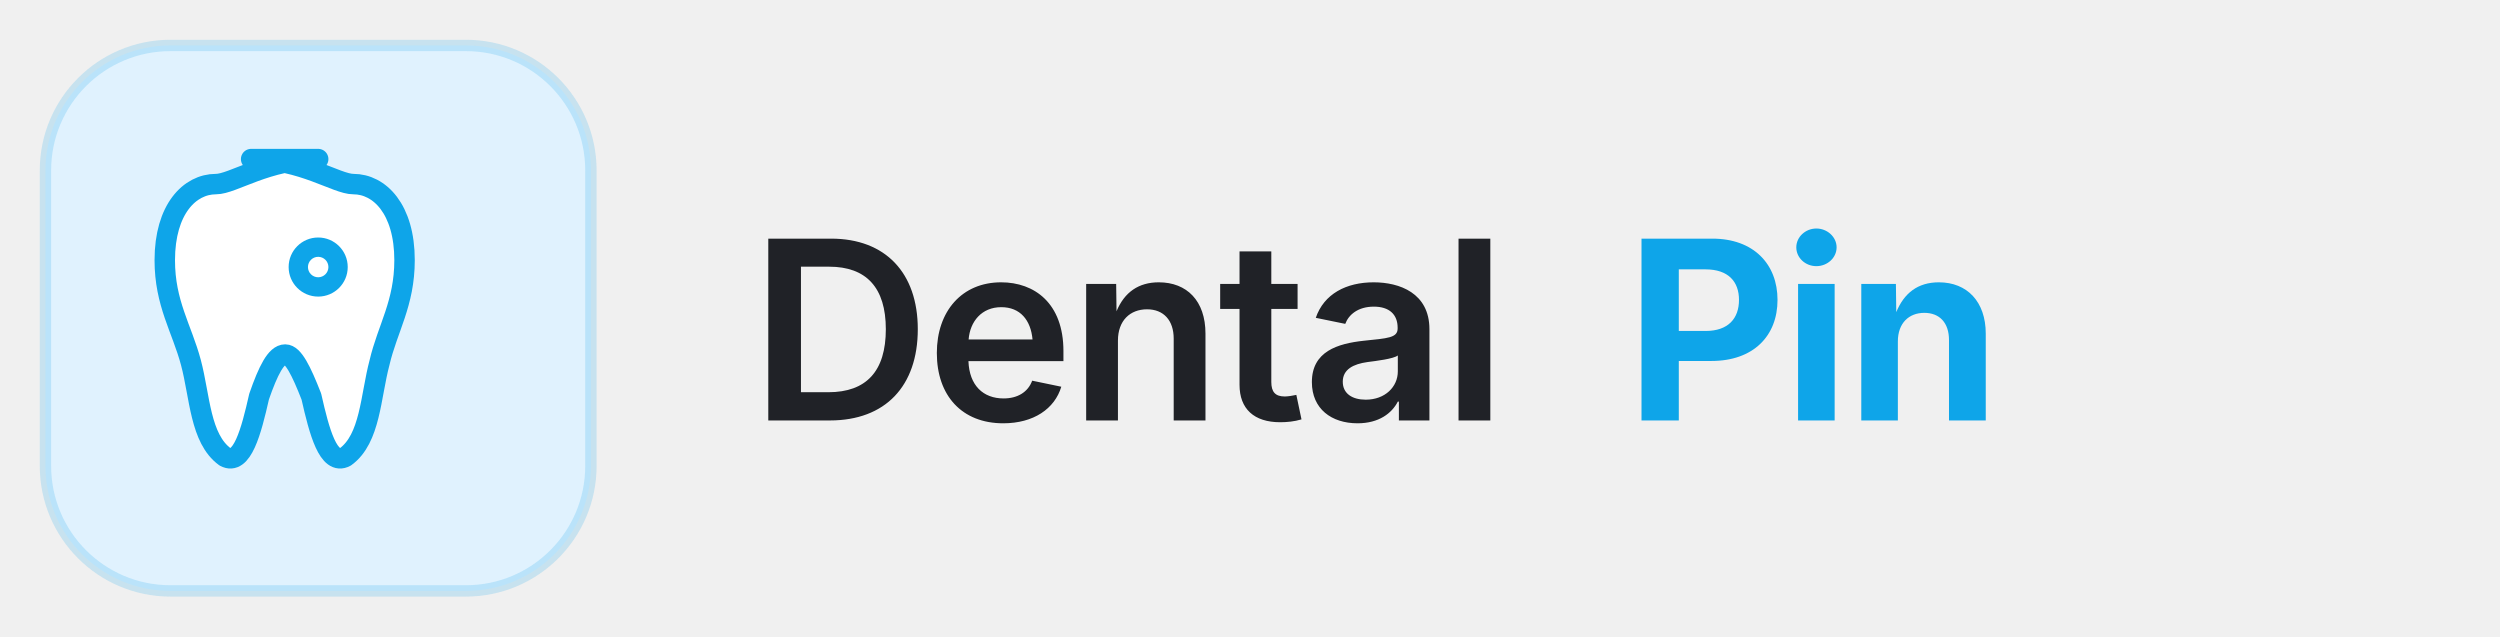
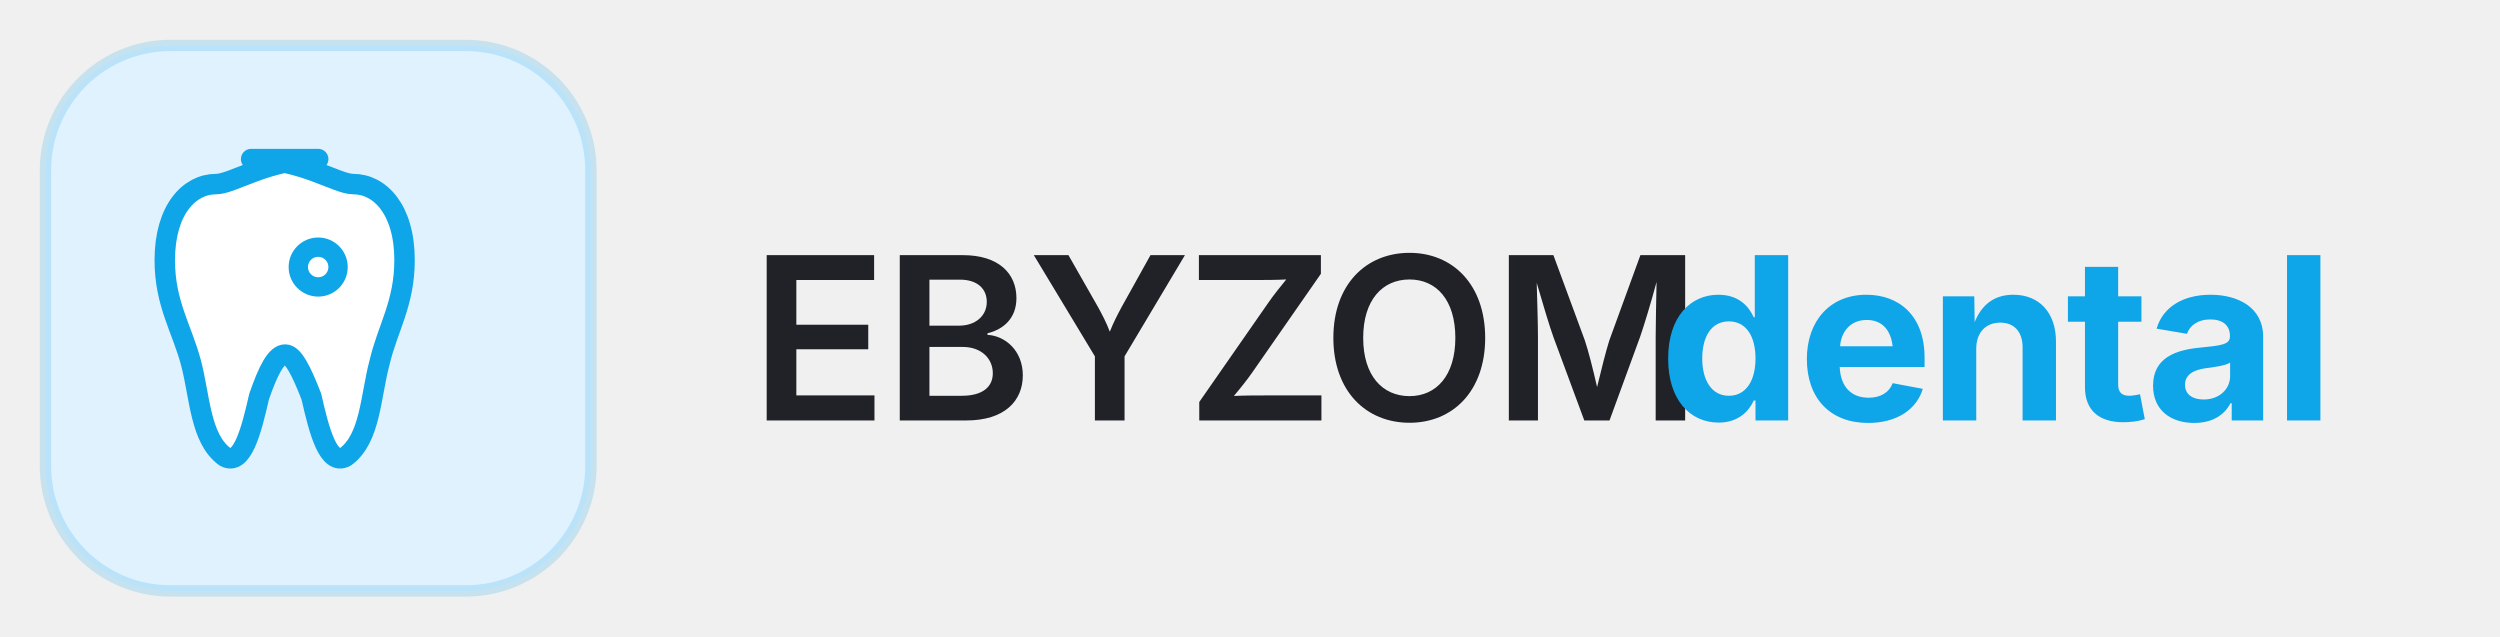
- <svg xmlns="http://www.w3.org/2000/svg" width="220" height="56" viewBox="0 0 220 56" fill="none" role="img" aria-label="DentalPin">
+ <svg xmlns="http://www.w3.org/2000/svg" width="220" height="56" viewBox="0 0 220 56" fill="none" role="img" aria-label="EBYZOM dental">
  <g transform="translate(4,4)">
    <rect x="0" y="0" width="48" height="48" rx="11" fill="#E0F2FE" />
    <rect x="0" y="0" width="48" height="48" rx="11" stroke="#0EA5E9" stroke-opacity="0.18" stroke-width="1" />
    <path d="M24 10              c -4.5 0 -7.5 2.2 -9 2.2              c -2.3 0 -4.5 2.2 -4.5 6.7              c 0 3.8 1.5 6 2.3 9              c 0.8 3 0.8 6.7 3 8.3              c 1.5 0.8 2.3 -2.2 3 -5.3              c 0.8 -2.3 1.5 -3.7 2.3 -3.7              c 0.7 0 1.4 1.4 2.3 3.7              c 0.7 3.1 1.5 6.1 3 5.3              c 2.2 -1.6 2.2 -5.3 3 -8.3              c 0.7 -3 2.2 -5.2 2.2 -9              c 0 -4.5 -2.2 -6.7 -4.5 -6.7              c -1.5 0 -4.5 -2.2 -9 -2.2 Z" fill="#FFFFFF" stroke="#0EA5E9" stroke-width="1.8" stroke-linejoin="round" stroke-linecap="round" />
    <circle cx="24" cy="19.5" r="2.6" fill="#0EA5E9" />
    <circle cx="24" cy="19.5" r="0.9" fill="#FFFFFF" />
  </g>
-   <g transform="translate(66,37)" font-family="Inter, -apple-system, system-ui, 'Segoe UI', Helvetica, Arial" font-size="22" letter-spacing="-0.4">
-     <text x="0" y="0" fill="#0F1116" fill-opacity="0.92" font-weight="600">Dental</text>
-     <text x="77" y="0" fill="#0EA5E9" font-weight="700">Pin</text>
+   <g transform="translate(66,37)" font-family="Inter, -apple-system, system-ui, 'Segoe UI', Helvetica, Arial" font-size="20" letter-spacing="-0.4">
+     <text x="0" y="0" fill="#0F1116" fill-opacity="0.92" font-weight="600">EBYZOM</text>
+     <text x="80" y="0" fill="#0EA5E9" font-weight="700">dental</text>
  </g>
</svg>
